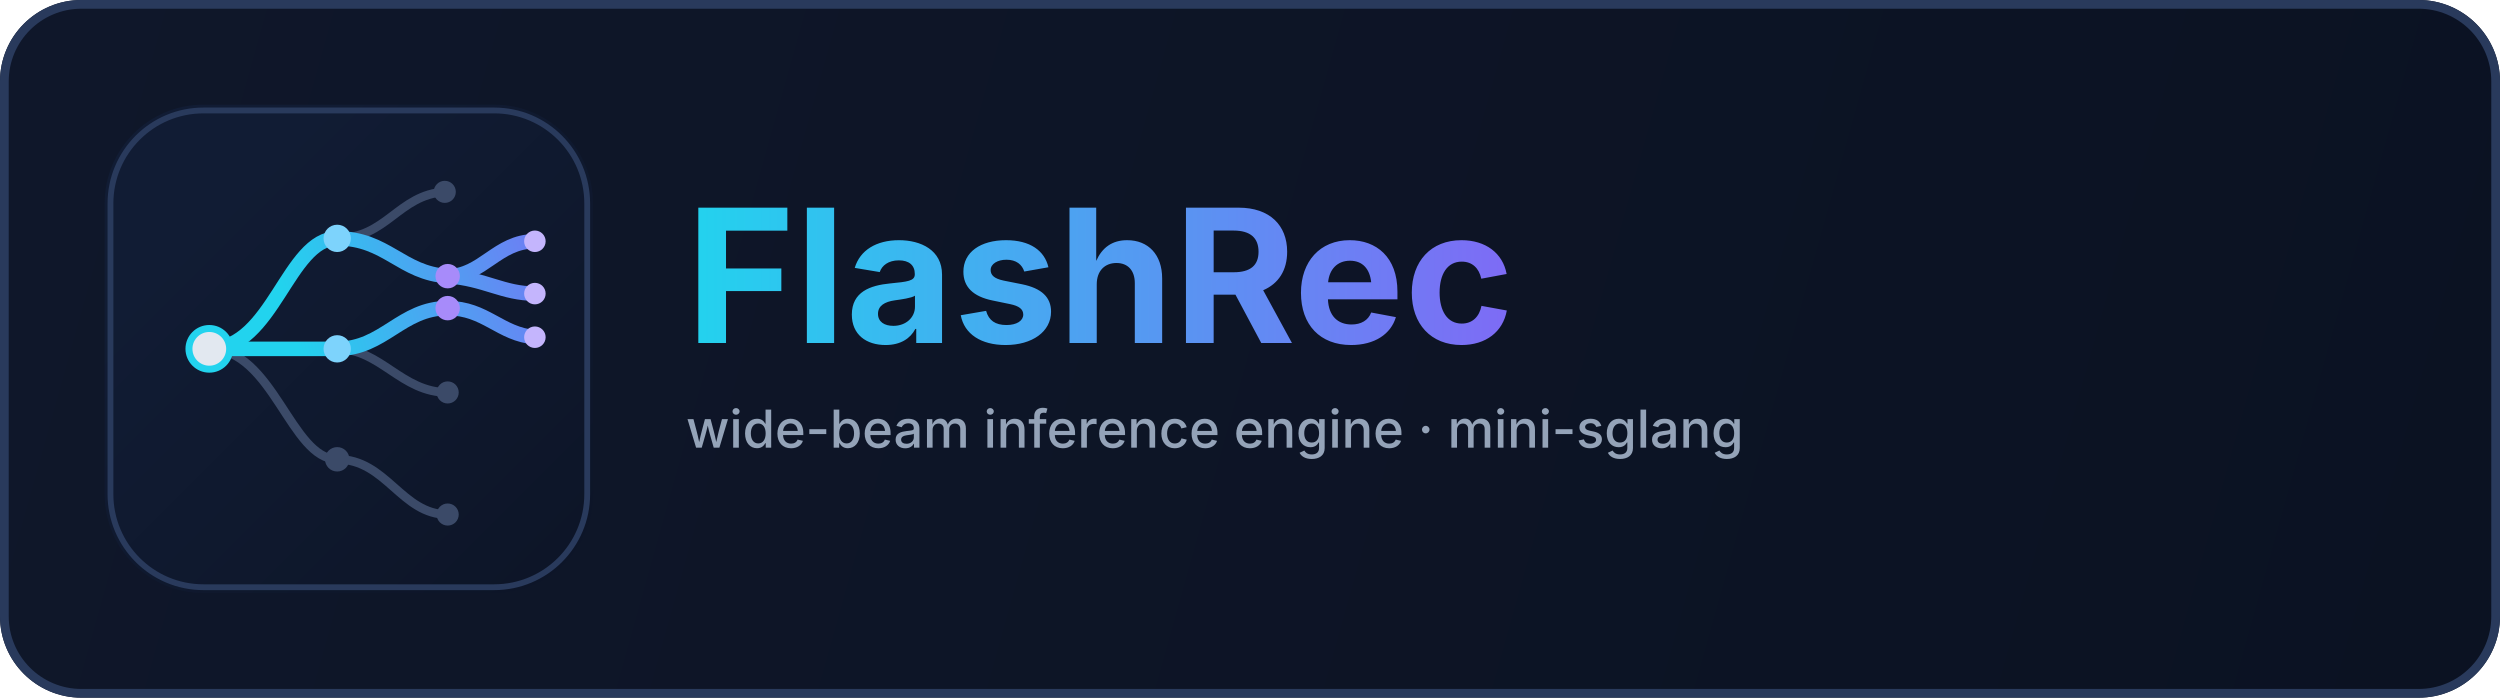
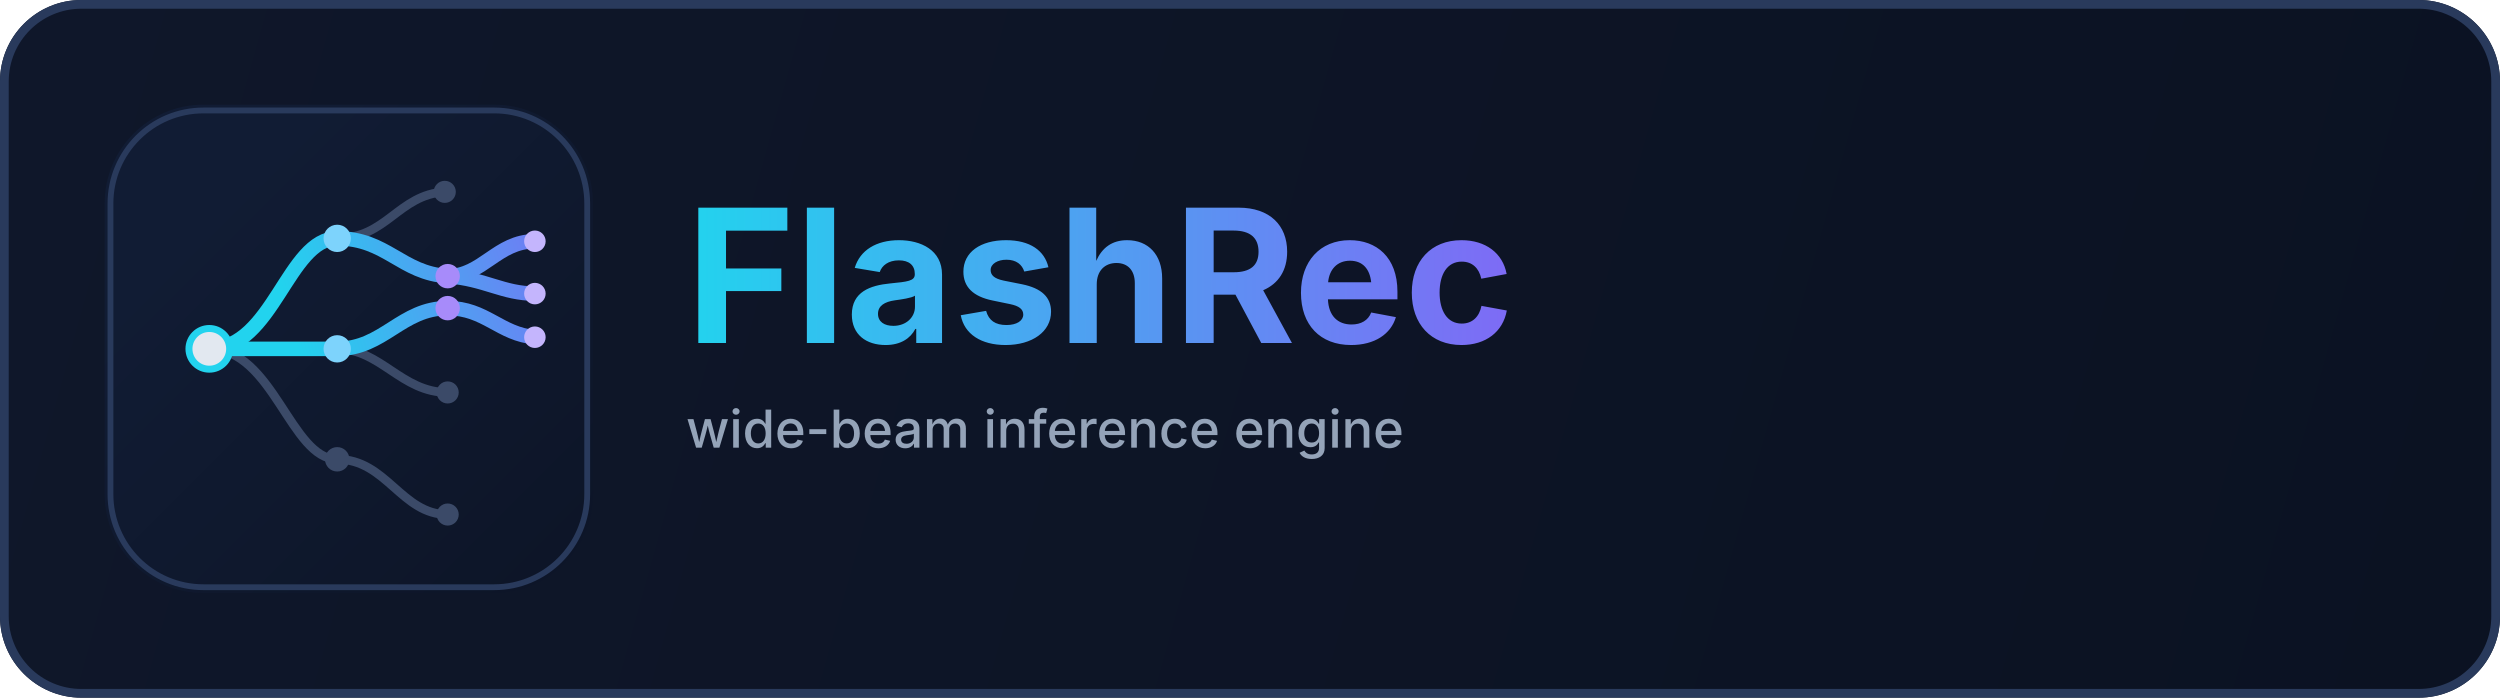
<svg xmlns="http://www.w3.org/2000/svg" width="860" height="240" viewBox="0 0 860 240" fill="none" role="img" aria-label="FlashRec · mini-sglang">
  <defs>
    <linearGradient id="bn-bg" x1="36" y1="36" x2="212" y2="212" gradientUnits="userSpaceOnUse">
      <stop offset="0" stop-color="#111c34" />
      <stop offset="1" stop-color="#0b1222" />
    </linearGradient>
    <linearGradient id="bn-card" x1="0" y1="0" x2="860" y2="240" gradientUnits="userSpaceOnUse">
      <stop offset="0" stop-color="#0f172a" />
      <stop offset="1" stop-color="#0b1222" />
    </linearGradient>
    <linearGradient id="bn-beam" x1="76" y1="120" x2="196" y2="88" gradientUnits="userSpaceOnUse">
      <stop offset="0" stop-color="#22d3ee" />
      <stop offset="1" stop-color="#8b5cf6" />
    </linearGradient>
    <linearGradient id="bn-word" x1="236" y1="90" x2="560" y2="90" gradientUnits="userSpaceOnUse">
      <stop offset="0" stop-color="#22d3ee" />
      <stop offset="1" stop-color="#8b5cf6" />
    </linearGradient>
  </defs>
  <rect width="860" height="240" rx="28" fill="url(#bn-card)" />
  <rect x="1.5" y="1.5" width="857" height="237" rx="26.5" stroke="#293a5c" stroke-width="3" />
  <g transform="translate(36,36)">
    <rect width="168" height="168" rx="34" fill="url(#bn-bg)" />
    <rect x="2" y="2" width="164" height="164" rx="32" stroke="#293a5c" stroke-width="2" />
    <g stroke="#3b4a68" stroke-width="3" stroke-linecap="round" fill="none">
      <path d="M36 84 C 58 84 64 122 80 122" />
      <path d="M80 122 C 97 122 102 141 118 141" />
      <path d="M80 46 C 97 46 101 31 117 30" />
      <path d="M80 84 C 95 84 102 99 118 99" />
    </g>
    <g fill="#3b4a68">
      <circle cx="80" cy="122" r="4.2" />
      <circle cx="118" cy="141" r="3.8" />
      <circle cx="117" cy="30" r="3.8" />
      <circle cx="118" cy="99" r="3.8" />
    </g>
    <g stroke="url(#bn-beam)" stroke-width="5" stroke-linecap="round" fill="none">
      <path d="M36 84 C 58 84 63 46 80 46" />
      <path d="M80 46 C 97 46 102 58 118 59" />
      <path d="M118 59 C 130 59 135 47 148 47" />
      <path d="M36 84 C 59 84 64 84 80 84" />
      <path d="M80 84 C 96 84 102 70 118 70" />
      <path d="M118 70 C 131 70 136 79 148 80" />
      <path d="M118 59 C 131 60 137 65 148 65" />
    </g>
    <circle cx="36" cy="84" r="7" fill="#e2e8f0" />
    <circle cx="36" cy="84" r="7" stroke="url(#bn-beam)" stroke-width="2.4" />
    <g fill="#7dd3fc">
      <circle cx="80" cy="46" r="4.7" />
      <circle cx="80" cy="84" r="4.7" />
    </g>
    <g fill="#a78bfa">
      <circle cx="118" cy="59" r="4.2" />
      <circle cx="118" cy="70" r="4.2" />
    </g>
    <g fill="#c4b5fd">
      <circle cx="148" cy="47" r="3.7" />
      <circle cx="148" cy="65" r="3.7" />
      <circle cx="148" cy="80" r="3.7" />
    </g>
  </g>
  <text x="236" y="118" font-size="64" font-weight="700" font-family="Inter, Segoe UI, Helvetica Neue, Arial, sans-serif" fill="url(#bn-word)">FlashRec</text>
-   <text x="236" y="154" font-size="18" font-weight="500" font-family="Inter, Segoe UI, Helvetica Neue, Arial, sans-serif" fill="#94a3b8">wide-beam inference engine · mini-sglang</text>
+   <text x="236" y="154" font-size="18" font-weight="500" font-family="Inter, Segoe UI, Helvetica Neue, Arial, sans-serif" fill="#94a3b8">wide-beam inference engine</text>
</svg>
